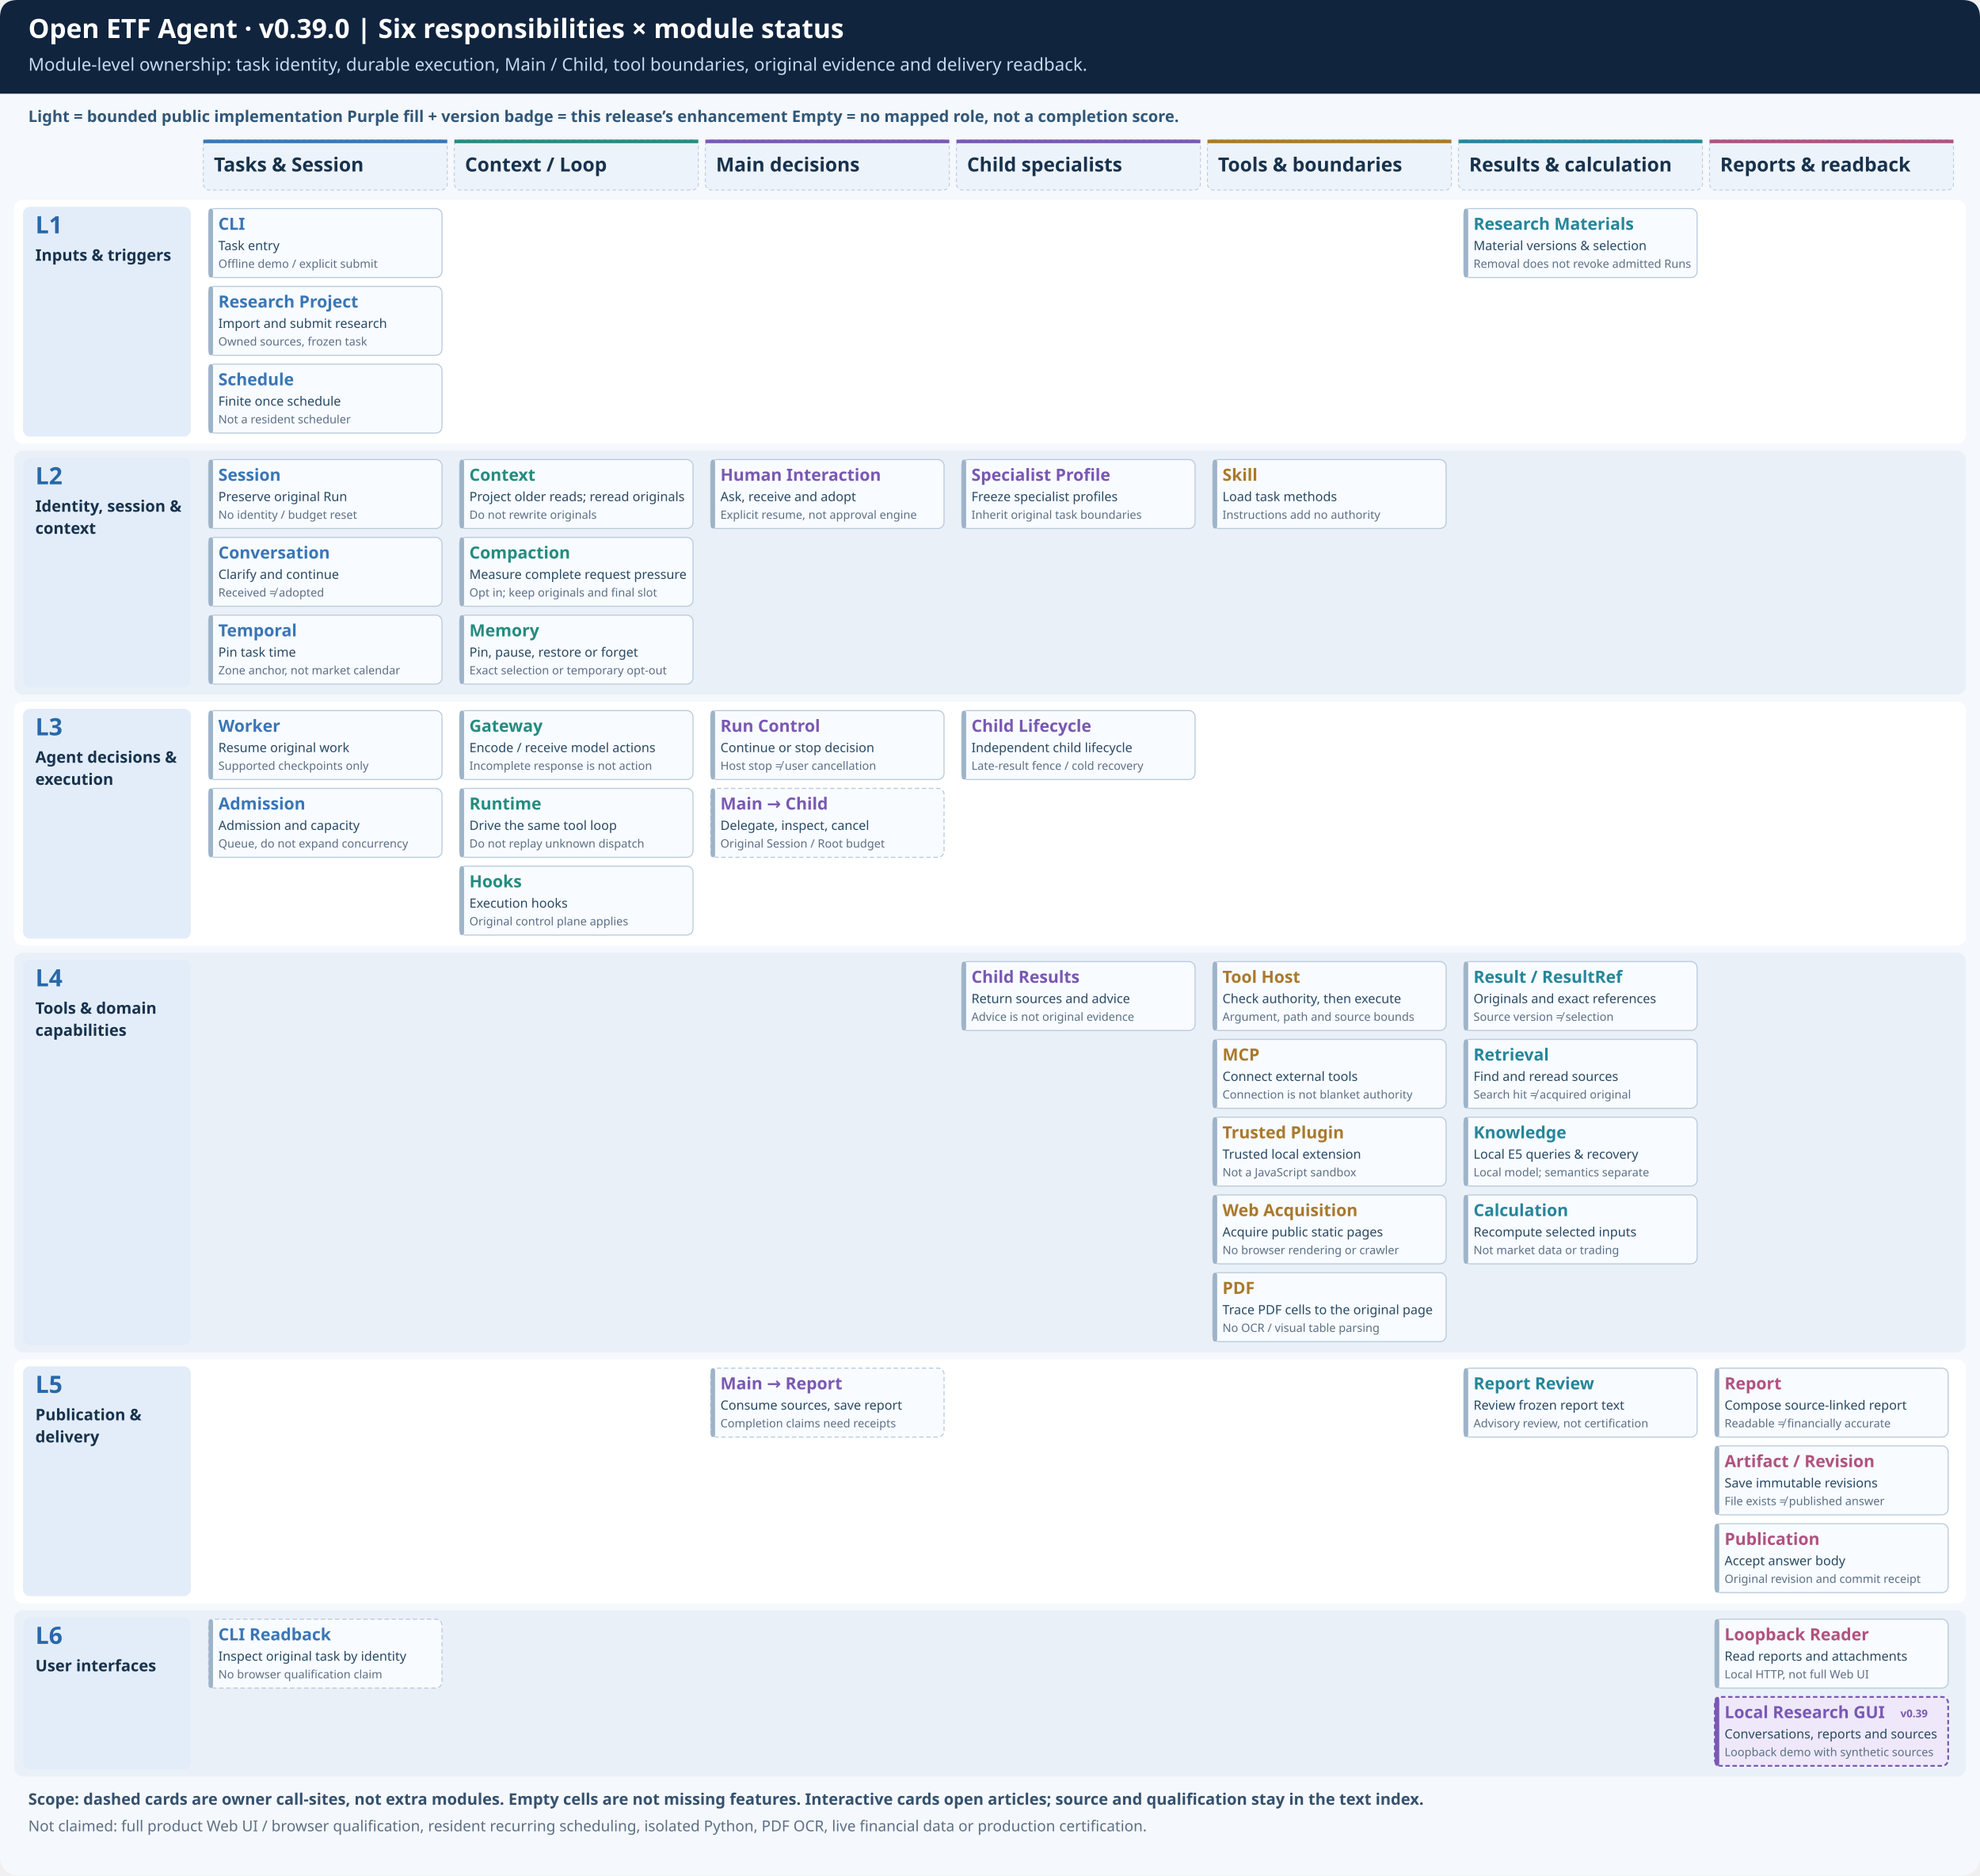
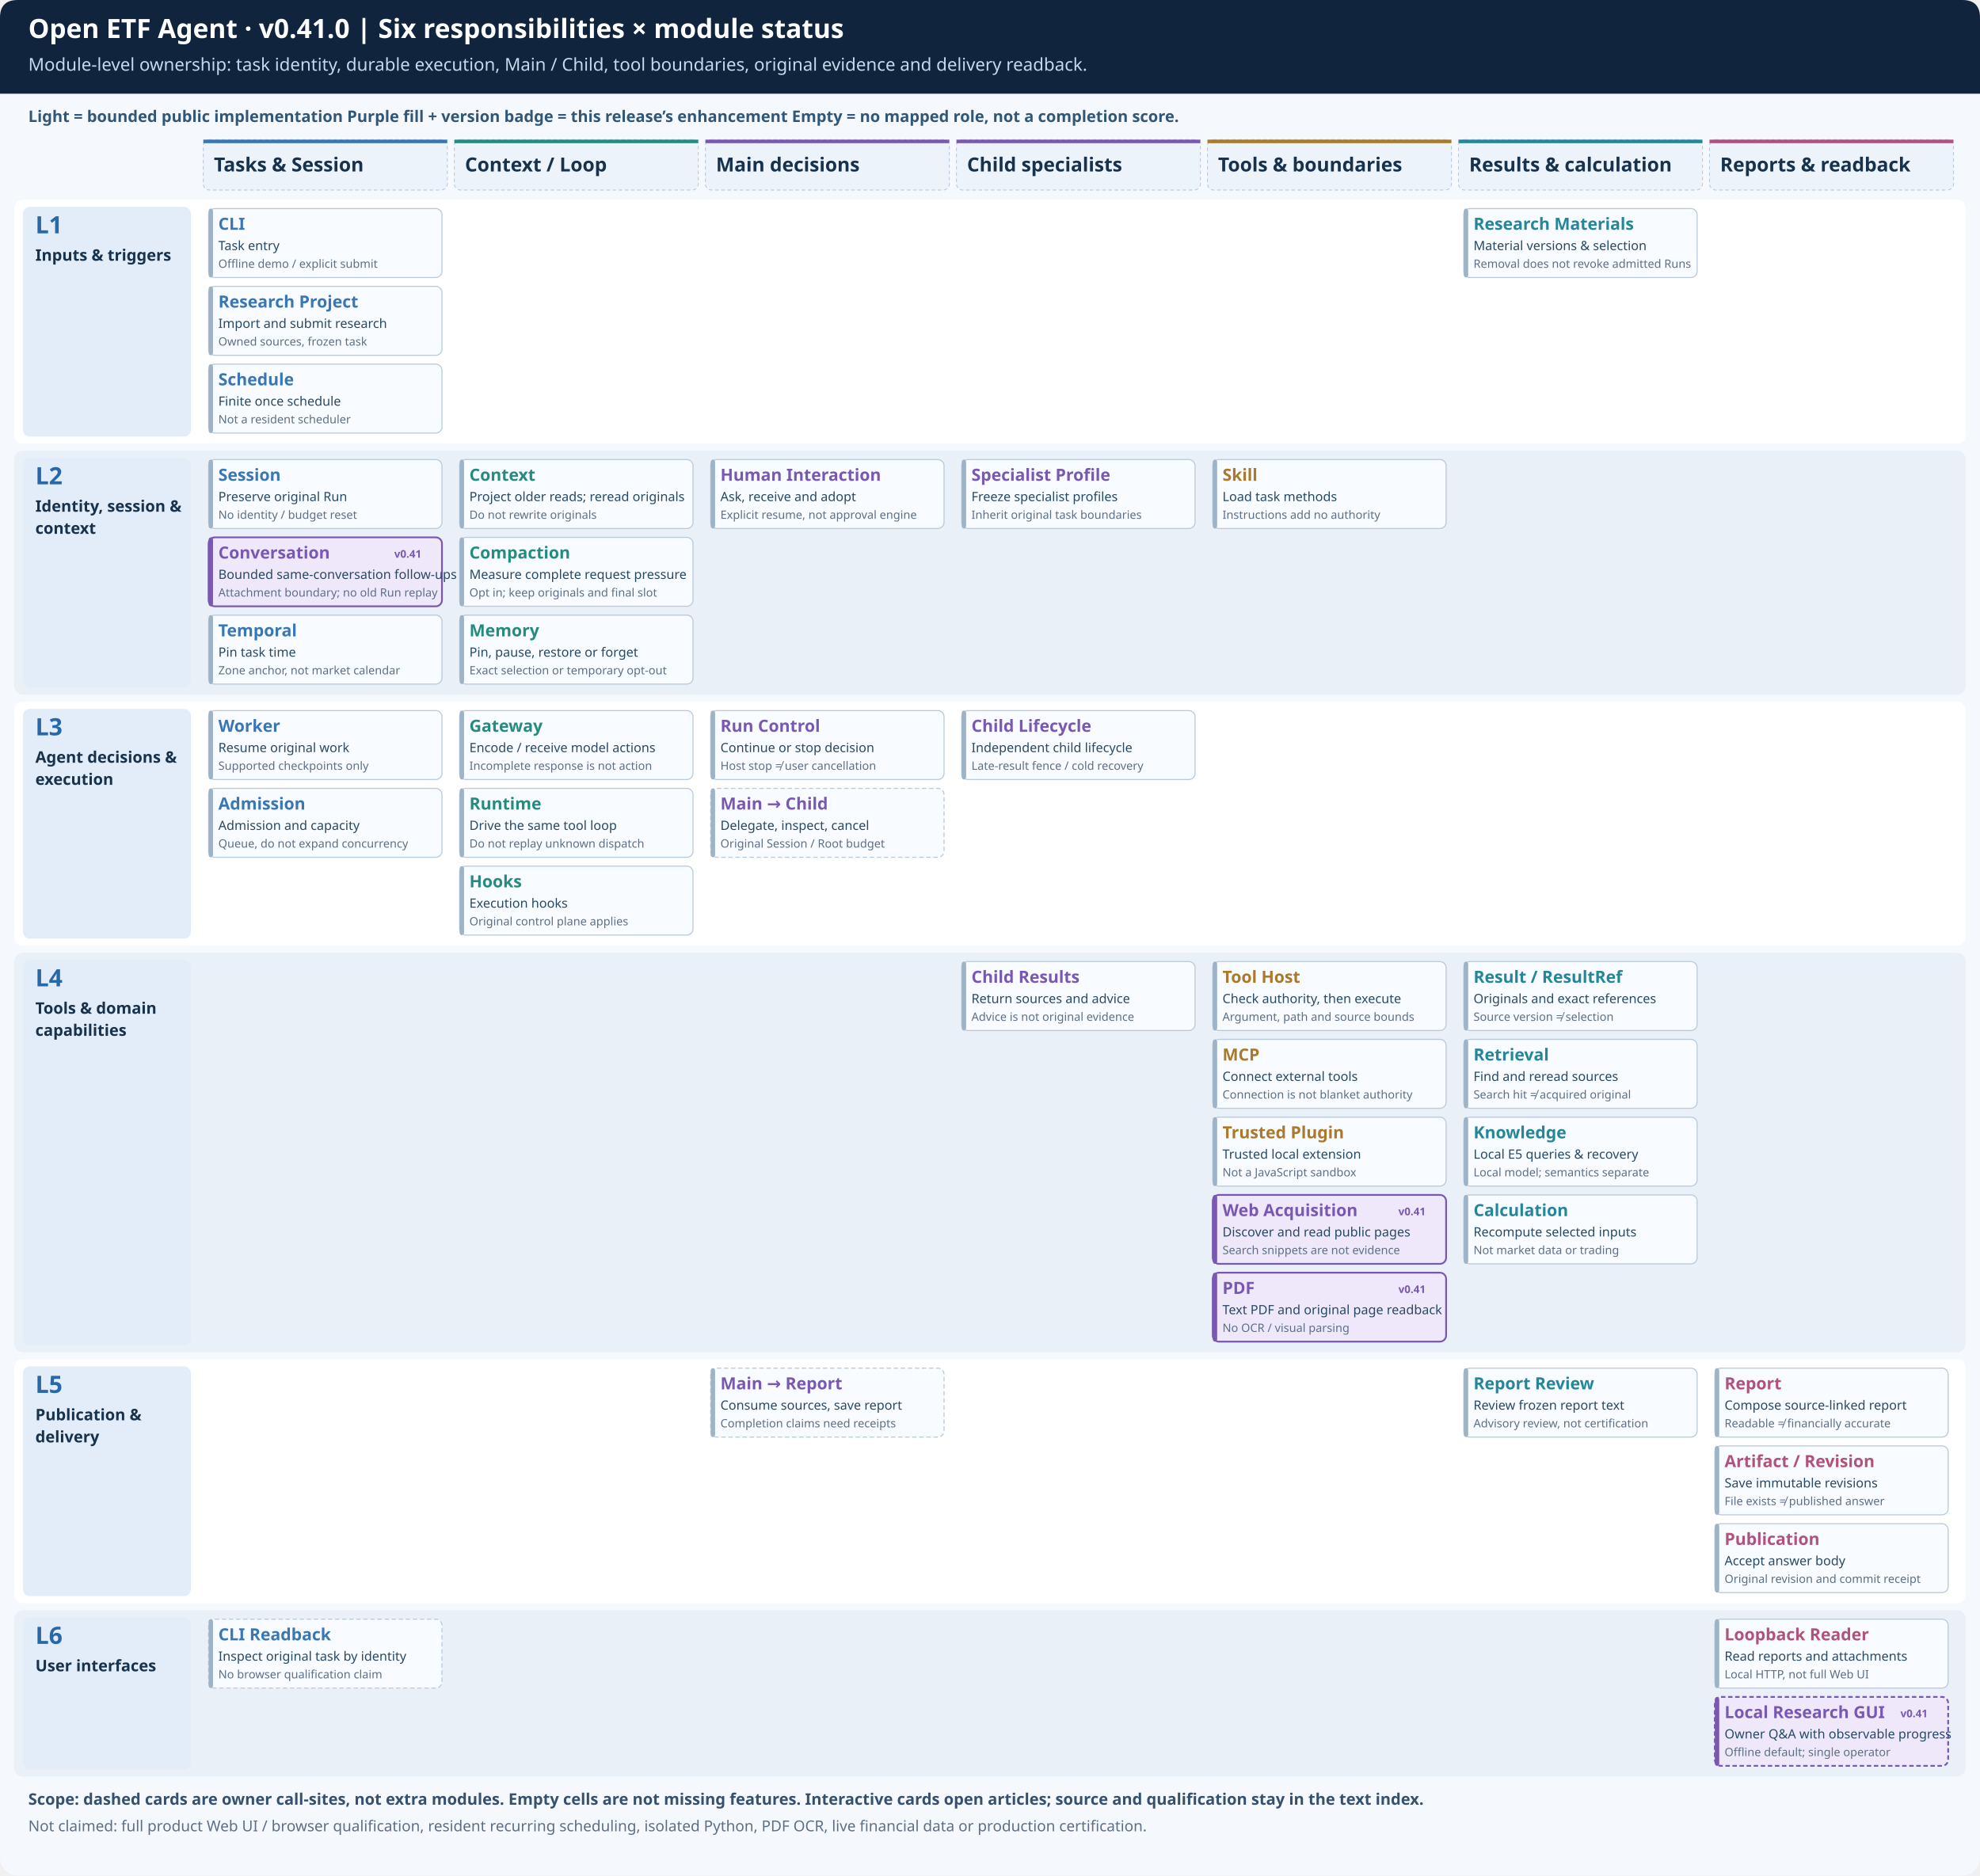
<svg xmlns="http://www.w3.org/2000/svg" width="2240" height="2122" viewBox="0 0 2240 2122" role="img" aria-labelledby="title desc">
  <rect width="2240" height="2122" rx="20" fill="#f5f8fc" />
  <path d="M20 0h2200q20 0 20 20v86H0V20Q0 0 20 0" fill="#10243e" />
  <g font-family="system-ui, sans-serif">
-     <text x="32" y="43" font-size="30" fill="#fff" font-weight="700">Open ETF Agent · v0.39.0 | Six responsibilities × module status</text>
+     <text x="32" y="43" font-size="30" fill="#fff" font-weight="700">Open ETF Agent · v0.41.0 | Six responsibilities × module status</text>
    <text x="32" y="80" font-size="20" fill="#c5d9ed" font-weight="400">Module-level ownership: task identity, durable execution, Main / Child, tool boundaries, original evidence and delivery readback.</text>
    <text x="32" y="138" font-size="18" fill="#315778" font-weight="600">Light = bounded public implementation   Purple fill + version badge = this release’s enhancement   Empty = no mapped role, not a completion score.</text>
    <rect x="230" y="158" width="276" height="57" rx="7" fill="#edf3fa" stroke="#b8cbe0" stroke-dasharray="4 3" />
    <rect x="230" y="158" width="276" height="4" fill="#3976b6" />
    <text x="242" y="194" font-size="22" fill="#17324d" font-weight="700">Tasks &amp; Session</text>
    <rect x="514" y="158" width="276" height="57" rx="7" fill="#edf3fa" stroke="#b8cbe0" stroke-dasharray="4 3" />
    <rect x="514" y="158" width="276" height="4" fill="#258b80" />
    <text x="526" y="194" font-size="22" fill="#17324d" font-weight="700">Context / Loop</text>
    <rect x="798" y="158" width="276" height="57" rx="7" fill="#edf3fa" stroke="#b8cbe0" stroke-dasharray="4 3" />
    <rect x="798" y="158" width="276" height="4" fill="#7958b3" />
    <text x="810" y="194" font-size="22" fill="#17324d" font-weight="700">Main decisions</text>
    <rect x="1082" y="158" width="276" height="57" rx="7" fill="#edf3fa" stroke="#b8cbe0" stroke-dasharray="4 3" />
    <rect x="1082" y="158" width="276" height="4" fill="#7958b3" />
    <text x="1094" y="194" font-size="22" fill="#17324d" font-weight="700">Child specialists</text>
    <rect x="1366" y="158" width="276" height="57" rx="7" fill="#edf3fa" stroke="#b8cbe0" stroke-dasharray="4 3" />
    <rect x="1366" y="158" width="276" height="4" fill="#a9792c" />
    <text x="1378" y="194" font-size="22" fill="#17324d" font-weight="700">Tools &amp; boundaries</text>
    <rect x="1650" y="158" width="276" height="57" rx="7" fill="#edf3fa" stroke="#b8cbe0" stroke-dasharray="4 3" />
    <rect x="1650" y="158" width="276" height="4" fill="#25869a" />
    <text x="1662" y="194" font-size="22" fill="#17324d" font-weight="700">Results &amp; calculation</text>
    <rect x="1934" y="158" width="276" height="57" rx="7" fill="#edf3fa" stroke="#b8cbe0" stroke-dasharray="4 3" />
    <rect x="1934" y="158" width="276" height="4" fill="#b05280" />
    <text x="1946" y="194" font-size="22" fill="#17324d" font-weight="700">Reports &amp; readback</text>
    <rect x="16" y="226" width="2208" height="276" rx="10" fill="#ffffff" />
    <rect x="26" y="234" width="190" height="260" rx="8" fill="#e3edf9" />
    <text x="40" y="264" font-size="27" fill="#2868a9" font-weight="700">L1</text>
    <text x="40" y="295" font-size="18" fill="#17324d" font-weight="700">Inputs &amp; triggers</text>
    <a href="https://hpoenixf.com/eff-agent-article/en/articles/agent-in-15-minutes" target="_blank" rel="noopener noreferrer">
      <rect x="236" y="236" width="264" height="78" rx="7" fill="#f8fbff" stroke="#b9cadb" stroke-width="1.2" />
      <rect x="236" y="236" width="5" height="78" rx="3" fill="#9db3c8" />
      <text x="247" y="260" font-size="19" fill="#3976b6" font-weight="700">CLI</text>
      <text x="247" y="283" font-size="14.5" fill="#284963" font-weight="500">Task entry</text>
      <text x="247" y="303" font-size="13" fill="#5c6f85" font-weight="400">Offline demo / explicit submit</text>
    </a>
    <a href="https://hpoenixf.com/eff-agent-article/en/articles/open-etf-agent-research-project-workshop" target="_blank" rel="noopener noreferrer">
      <rect x="236" y="324" width="264" height="78" rx="7" fill="#f8fbff" stroke="#b9cadb" stroke-width="1.2" />
      <rect x="236" y="324" width="5" height="78" rx="3" fill="#9db3c8" />
      <text x="247" y="348" font-size="19" fill="#3976b6" font-weight="700">Research Project</text>
      <text x="247" y="371" font-size="14.5" fill="#284963" font-weight="500">Import and submit research</text>
      <text x="247" y="391" font-size="13" fill="#5c6f85" font-weight="400">Owned sources, frozen task</text>
    </a>
    <a href="https://hpoenixf.com/eff-agent-article/en/articles/agent-autonomous-scheduled-research" target="_blank" rel="noopener noreferrer">
      <rect x="236" y="412" width="264" height="78" rx="7" fill="#f8fbff" stroke="#b9cadb" stroke-width="1.2" />
      <rect x="236" y="412" width="5" height="78" rx="3" fill="#9db3c8" />
      <text x="247" y="436" font-size="19" fill="#3976b6" font-weight="700">Schedule</text>
      <text x="247" y="459" font-size="14.5" fill="#284963" font-weight="500">Finite once schedule</text>
      <text x="247" y="479" font-size="13" fill="#5c6f85" font-weight="400">Not a resident scheduler</text>
    </a>
    <a href="https://hpoenixf.com/eff-agent-article/en/articles/agent-research-assets-identity-version-lifecycle" target="_blank" rel="noopener noreferrer">
      <rect x="1656" y="236" width="264" height="78" rx="7" fill="#f8fbff" stroke="#b9cadb" stroke-width="1.2" />
      <rect x="1656" y="236" width="5" height="78" rx="3" fill="#9db3c8" />
      <text x="1667" y="260" font-size="19" fill="#25869a" font-weight="700">Research Materials</text>
      <text x="1667" y="283" font-size="14.5" fill="#284963" font-weight="500">Material versions &amp; selection</text>
      <text x="1667" y="303" font-size="13" fill="#5c6f85" font-weight="400">Removal does not revoke admitted Runs</text>
    </a>
    <rect x="16" y="510" width="2208" height="276" rx="10" fill="#eaf0f8" />
    <rect x="26" y="518" width="190" height="260" rx="8" fill="#e3edf9" />
    <text x="40" y="548" font-size="27" fill="#2868a9" font-weight="700">L2</text>
    <text x="40" y="579" font-size="18" fill="#17324d" font-weight="700">Identity, session &amp;</text>
    <text x="40" y="604" font-size="18" fill="#17324d" font-weight="700">context</text>
    <a href="https://hpoenixf.com/eff-agent-article/en/articles/agent-task-session-run-worker-schedule" target="_blank" rel="noopener noreferrer">
      <rect x="236" y="520" width="264" height="78" rx="7" fill="#f8fbff" stroke="#b9cadb" stroke-width="1.2" />
      <rect x="236" y="520" width="5" height="78" rx="3" fill="#9db3c8" />
      <text x="247" y="544" font-size="19" fill="#3976b6" font-weight="700">Session</text>
      <text x="247" y="567" font-size="14.5" fill="#284963" font-weight="500">Preserve original Run</text>
      <text x="247" y="587" font-size="13" fill="#5c6f85" font-weight="400">No identity / budget reset</text>
    </a>
    <a href="https://hpoenixf.com/eff-agent-article/en/articles/agent-conversation-admission-task-continuation" target="_blank" rel="noopener noreferrer">
-       <rect x="236" y="608" width="264" height="78" rx="7" fill="#f8fbff" stroke="#b9cadb" stroke-width="1.2" />
-       <rect x="236" y="608" width="5" height="78" rx="3" fill="#9db3c8" />
-       <text x="247" y="632" font-size="19" fill="#3976b6" font-weight="700">Conversation</text>
-       <text x="247" y="655" font-size="14.5" fill="#284963" font-weight="500">Clarify and continue</text>
-       <text x="247" y="675" font-size="13" fill="#5c6f85" font-weight="400">Received ≠ adopted</text>
+       <rect x="236" y="608" width="264" height="78" rx="7" fill="#eee8fa" stroke="#7958b3" stroke-width="2" />
+       <rect x="236" y="608" width="5" height="78" rx="3" fill="#7958b3" />
+       <text x="247" y="632" font-size="19" fill="#7958b3" font-weight="700">Conversation</text>
+       <text x="247" y="655" font-size="14.5" fill="#284963" font-weight="500">Bounded same-conversation follow-ups</text>
+       <text x="247" y="675" font-size="13" fill="#5c6f85" font-weight="400">Attachment boundary; no old Run replay</text>
+       <text x="446" y="631" font-size="12" fill="#7958b3" font-weight="700">v0.41</text>
    </a>
    <a href="https://hpoenixf.com/eff-agent-article/en/articles/agent-temporal-semantics-market-calendar" target="_blank" rel="noopener noreferrer">
      <rect x="236" y="696" width="264" height="78" rx="7" fill="#f8fbff" stroke="#b9cadb" stroke-width="1.2" />
      <rect x="236" y="696" width="5" height="78" rx="3" fill="#9db3c8" />
      <text x="247" y="720" font-size="19" fill="#3976b6" font-weight="700">Temporal</text>
      <text x="247" y="743" font-size="14.5" fill="#284963" font-weight="500">Pin task time</text>
      <text x="247" y="763" font-size="13" fill="#5c6f85" font-weight="400">Zone anchor, not market calendar</text>
    </a>
    <a href="https://hpoenixf.com/eff-agent-article/en/articles/agent-context-governance-actions" target="_blank" rel="noopener noreferrer">
      <rect x="520" y="520" width="264" height="78" rx="7" fill="#f8fbff" stroke="#b9cadb" stroke-width="1.2" />
      <rect x="520" y="520" width="5" height="78" rx="3" fill="#9db3c8" />
      <text x="531" y="544" font-size="19" fill="#258b80" font-weight="700">Context</text>
      <text x="531" y="567" font-size="14.5" fill="#284963" font-weight="500">Project older reads; reread originals</text>
      <text x="531" y="587" font-size="13" fill="#5c6f85" font-weight="400">Do not rewrite originals</text>
    </a>
    <a href="https://hpoenixf.com/eff-agent-article/en/articles/agent-main-run-context-compaction" target="_blank" rel="noopener noreferrer">
      <rect x="520" y="608" width="264" height="78" rx="7" fill="#f8fbff" stroke="#b9cadb" stroke-width="1.2" />
      <rect x="520" y="608" width="5" height="78" rx="3" fill="#9db3c8" />
      <text x="531" y="632" font-size="19" fill="#258b80" font-weight="700">Compaction</text>
      <text x="531" y="655" font-size="14.5" fill="#284963" font-weight="500">Measure complete request pressure</text>
      <text x="531" y="675" font-size="13" fill="#5c6f85" font-weight="400">Opt in; keep originals and final slot</text>
    </a>
    <a href="https://hpoenixf.com/eff-agent-article/en/articles/026-agent-memory-forget-durable-effects" target="_blank" rel="noopener noreferrer">
      <rect x="520" y="696" width="264" height="78" rx="7" fill="#f8fbff" stroke="#b9cadb" stroke-width="1.2" />
      <rect x="520" y="696" width="5" height="78" rx="3" fill="#9db3c8" />
      <text x="531" y="720" font-size="19" fill="#258b80" font-weight="700">Memory</text>
      <text x="531" y="743" font-size="14.5" fill="#284963" font-weight="500">Pin, pause, restore or forget</text>
      <text x="531" y="763" font-size="13" fill="#5c6f85" font-weight="400">Exact selection or temporary opt-out</text>
    </a>
    <a href="https://hpoenixf.com/eff-agent-article/en/articles/agent-durable-human-interaction-response-adoption" target="_blank" rel="noopener noreferrer">
      <rect x="804" y="520" width="264" height="78" rx="7" fill="#f8fbff" stroke="#b9cadb" stroke-width="1.2" />
      <rect x="804" y="520" width="5" height="78" rx="3" fill="#9db3c8" />
      <text x="815" y="544" font-size="19" fill="#7958b3" font-weight="700">Human Interaction</text>
      <text x="815" y="567" font-size="14.5" fill="#284963" font-weight="500">Ask, receive and adopt</text>
      <text x="815" y="587" font-size="13" fill="#5c6f85" font-weight="400">Explicit resume, not approval engine</text>
    </a>
    <a href="https://hpoenixf.com/eff-agent-article/en/articles/agent-custom-expert-from-prompt-to-recovery" target="_blank" rel="noopener noreferrer">
      <rect x="1088" y="520" width="264" height="78" rx="7" fill="#f8fbff" stroke="#b9cadb" stroke-width="1.2" />
      <rect x="1088" y="520" width="5" height="78" rx="3" fill="#9db3c8" />
      <text x="1099" y="544" font-size="19" fill="#7958b3" font-weight="700">Specialist Profile</text>
      <text x="1099" y="567" font-size="14.5" fill="#284963" font-weight="500">Freeze specialist profiles</text>
      <text x="1099" y="587" font-size="13" fill="#5c6f85" font-weight="400">Inherit original task boundaries</text>
    </a>
    <a href="https://hpoenixf.com/eff-agent-article/en/articles/agent-skill-from-markdown-to-callable-research" target="_blank" rel="noopener noreferrer">
      <rect x="1372" y="520" width="264" height="78" rx="7" fill="#f8fbff" stroke="#b9cadb" stroke-width="1.2" />
      <rect x="1372" y="520" width="5" height="78" rx="3" fill="#9db3c8" />
      <text x="1383" y="544" font-size="19" fill="#a9792c" font-weight="700">Skill</text>
      <text x="1383" y="567" font-size="14.5" fill="#284963" font-weight="500">Load task methods</text>
      <text x="1383" y="587" font-size="13" fill="#5c6f85" font-weight="400">Instructions add no authority</text>
    </a>
    <rect x="16" y="794" width="2208" height="276" rx="10" fill="#ffffff" />
    <rect x="26" y="802" width="190" height="260" rx="8" fill="#e3edf9" />
    <text x="40" y="832" font-size="27" fill="#2868a9" font-weight="700">L3</text>
    <text x="40" y="863" font-size="18" fill="#17324d" font-weight="700">Agent decisions &amp;</text>
    <text x="40" y="888" font-size="18" fill="#17324d" font-weight="700">execution</text>
    <a href="https://hpoenixf.com/eff-agent-article/en/articles/open-etf-agent-v010-system-design" target="_blank" rel="noopener noreferrer">
      <rect x="236" y="804" width="264" height="78" rx="7" fill="#f8fbff" stroke="#b9cadb" stroke-width="1.2" />
      <rect x="236" y="804" width="5" height="78" rx="3" fill="#9db3c8" />
      <text x="247" y="828" font-size="19" fill="#3976b6" font-weight="700">Worker</text>
      <text x="247" y="851" font-size="14.5" fill="#284963" font-weight="500">Resume original work</text>
      <text x="247" y="871" font-size="13" fill="#5c6f85" font-weight="400">Supported checkpoints only</text>
    </a>
    <a href="https://hpoenixf.com/eff-agent-article/en/articles/agent-provider-admission-capacity-lease" target="_blank" rel="noopener noreferrer">
      <rect x="236" y="892" width="264" height="78" rx="7" fill="#f8fbff" stroke="#b9cadb" stroke-width="1.2" />
      <rect x="236" y="892" width="5" height="78" rx="3" fill="#9db3c8" />
      <text x="247" y="916" font-size="19" fill="#3976b6" font-weight="700">Admission</text>
      <text x="247" y="939" font-size="14.5" fill="#284963" font-weight="500">Admission and capacity</text>
      <text x="247" y="959" font-size="13" fill="#5c6f85" font-weight="400">Queue, do not expand concurrency</text>
    </a>
    <a href="https://hpoenixf.com/eff-agent-article/en/articles/agent-provider-architecture-and-admission" target="_blank" rel="noopener noreferrer">
      <rect x="520" y="804" width="264" height="78" rx="7" fill="#f8fbff" stroke="#b9cadb" stroke-width="1.2" />
      <rect x="520" y="804" width="5" height="78" rx="3" fill="#9db3c8" />
      <text x="531" y="828" font-size="19" fill="#258b80" font-weight="700">Gateway</text>
      <text x="531" y="851" font-size="14.5" fill="#284963" font-weight="500">Encode / receive model actions</text>
      <text x="531" y="871" font-size="13" fill="#5c6f85" font-weight="400">Incomplete response is not action</text>
    </a>
    <a href="https://hpoenixf.com/eff-agent-article/en/articles/etf-agent-model-harness-research-loop" target="_blank" rel="noopener noreferrer">
      <rect x="520" y="892" width="264" height="78" rx="7" fill="#f8fbff" stroke="#b9cadb" stroke-width="1.2" />
      <rect x="520" y="892" width="5" height="78" rx="3" fill="#9db3c8" />
      <text x="531" y="916" font-size="19" fill="#258b80" font-weight="700">Runtime</text>
      <text x="531" y="939" font-size="14.5" fill="#284963" font-weight="500">Drive the same tool loop</text>
      <text x="531" y="959" font-size="13" fill="#5c6f85" font-weight="400">Do not replay unknown dispatch</text>
    </a>
    <a href="https://hpoenixf.com/eff-agent-article/en/articles/agent-multi-ecosystem-hook-execution" target="_blank" rel="noopener noreferrer">
      <rect x="520" y="980" width="264" height="78" rx="7" fill="#f8fbff" stroke="#b9cadb" stroke-width="1.2" />
      <rect x="520" y="980" width="5" height="78" rx="3" fill="#9db3c8" />
      <text x="531" y="1004" font-size="19" fill="#258b80" font-weight="700">Hooks</text>
      <text x="531" y="1027" font-size="14.5" fill="#284963" font-weight="500">Execution hooks</text>
      <text x="531" y="1047" font-size="13" fill="#5c6f85" font-weight="400">Original control plane applies</text>
    </a>
    <a href="https://hpoenixf.com/eff-agent-article/en/articles/agent-veto-authority-and-run-termination" target="_blank" rel="noopener noreferrer">
      <rect x="804" y="804" width="264" height="78" rx="7" fill="#f8fbff" stroke="#b9cadb" stroke-width="1.2" />
      <rect x="804" y="804" width="5" height="78" rx="3" fill="#9db3c8" />
      <text x="815" y="828" font-size="19" fill="#7958b3" font-weight="700">Run Control</text>
      <text x="815" y="851" font-size="14.5" fill="#284963" font-weight="500">Continue or stop decision</text>
      <text x="815" y="871" font-size="13" fill="#5c6f85" font-weight="400">Host stop ≠ user cancellation</text>
    </a>
    <a href="https://hpoenixf.com/eff-agent-article/en/articles/agent-subagent-context-specialization" target="_blank" rel="noopener noreferrer">
      <rect x="804" y="892" width="264" height="78" rx="7" fill="#f8fbff" stroke="#b9cadb" stroke-width="1.2" stroke-dasharray="5 3" />
      <rect x="804" y="892" width="5" height="78" rx="3" fill="#9db3c8" />
      <text x="815" y="916" font-size="19" fill="#7958b3" font-weight="700">Main → Child</text>
      <text x="815" y="939" font-size="14.5" fill="#284963" font-weight="500">Delegate, inspect, cancel</text>
      <text x="815" y="959" font-size="13" fill="#5c6f85" font-weight="400">Original Session / Root budget</text>
    </a>
    <a href="https://hpoenixf.com/eff-agent-article/en/articles/agent-subagent-context-specialization" target="_blank" rel="noopener noreferrer">
      <rect x="1088" y="804" width="264" height="78" rx="7" fill="#f8fbff" stroke="#b9cadb" stroke-width="1.2" />
      <rect x="1088" y="804" width="5" height="78" rx="3" fill="#9db3c8" />
      <text x="1099" y="828" font-size="19" fill="#7958b3" font-weight="700">Child Lifecycle</text>
      <text x="1099" y="851" font-size="14.5" fill="#284963" font-weight="500">Independent child lifecycle</text>
      <text x="1099" y="871" font-size="13" fill="#5c6f85" font-weight="400">Late-result fence / cold recovery</text>
    </a>
    <rect x="16" y="1078" width="2208" height="452" rx="10" fill="#eaf0f8" />
    <rect x="26" y="1086" width="190" height="436" rx="8" fill="#e3edf9" />
    <text x="40" y="1116" font-size="27" fill="#2868a9" font-weight="700">L4</text>
    <text x="40" y="1147" font-size="18" fill="#17324d" font-weight="700">Tools &amp; domain</text>
    <text x="40" y="1172" font-size="18" fill="#17324d" font-weight="700">capabilities</text>
    <a href="https://hpoenixf.com/eff-agent-article/en/articles/agent-subagent-contribution-evidence" target="_blank" rel="noopener noreferrer">
      <rect x="1088" y="1088" width="264" height="78" rx="7" fill="#f8fbff" stroke="#b9cadb" stroke-width="1.2" />
      <rect x="1088" y="1088" width="5" height="78" rx="3" fill="#9db3c8" />
      <text x="1099" y="1112" font-size="19" fill="#7958b3" font-weight="700">Child Results</text>
      <text x="1099" y="1135" font-size="14.5" fill="#284963" font-weight="500">Return sources and advice</text>
      <text x="1099" y="1155" font-size="13" fill="#5c6f85" font-weight="400">Advice is not original evidence</text>
    </a>
    <a href="https://hpoenixf.com/eff-agent-article/en/articles/agent-tool-lifecycle-and-model-input" target="_blank" rel="noopener noreferrer">
      <rect x="1372" y="1088" width="264" height="78" rx="7" fill="#f8fbff" stroke="#b9cadb" stroke-width="1.2" />
      <rect x="1372" y="1088" width="5" height="78" rx="3" fill="#9db3c8" />
      <text x="1383" y="1112" font-size="19" fill="#a9792c" font-weight="700">Tool Host</text>
      <text x="1383" y="1135" font-size="14.5" fill="#284963" font-weight="500">Check authority, then execute</text>
      <text x="1383" y="1155" font-size="13" fill="#5c6f85" font-weight="400">Argument, path and source bounds</text>
    </a>
    <a href="https://hpoenixf.com/eff-agent-article/en/articles/mcp-host-from-discovery-to-consumption" target="_blank" rel="noopener noreferrer">
      <rect x="1372" y="1176" width="264" height="78" rx="7" fill="#f8fbff" stroke="#b9cadb" stroke-width="1.2" />
      <rect x="1372" y="1176" width="5" height="78" rx="3" fill="#9db3c8" />
      <text x="1383" y="1200" font-size="19" fill="#a9792c" font-weight="700">MCP</text>
      <text x="1383" y="1223" font-size="14.5" fill="#284963" font-weight="500">Connect external tools</text>
      <text x="1383" y="1243" font-size="13" fill="#5c6f85" font-weight="400">Connection is not blanket authority</text>
    </a>
    <a href="https://hpoenixf.com/eff-agent-article/en/articles/020-agent-extension-host-smartphone" target="_blank" rel="noopener noreferrer">
      <rect x="1372" y="1264" width="264" height="78" rx="7" fill="#f8fbff" stroke="#b9cadb" stroke-width="1.2" />
      <rect x="1372" y="1264" width="5" height="78" rx="3" fill="#9db3c8" />
      <text x="1383" y="1288" font-size="19" fill="#a9792c" font-weight="700">Trusted Plugin</text>
      <text x="1383" y="1311" font-size="14.5" fill="#284963" font-weight="500">Trusted local extension</text>
      <text x="1383" y="1331" font-size="13" fill="#5c6f85" font-weight="400">Not a JavaScript sandbox</text>
    </a>
    <a href="https://hpoenixf.com/eff-agent-article/en/articles/021-agent-web-research-from-search-to-deep-reading" target="_blank" rel="noopener noreferrer">
-       <rect x="1372" y="1352" width="264" height="78" rx="7" fill="#f8fbff" stroke="#b9cadb" stroke-width="1.2" />
-       <rect x="1372" y="1352" width="5" height="78" rx="3" fill="#9db3c8" />
-       <text x="1383" y="1376" font-size="19" fill="#a9792c" font-weight="700">Web Acquisition</text>
-       <text x="1383" y="1399" font-size="14.5" fill="#284963" font-weight="500">Acquire public static pages</text>
-       <text x="1383" y="1419" font-size="13" fill="#5c6f85" font-weight="400">No browser rendering or crawler</text>
+       <rect x="1372" y="1352" width="264" height="78" rx="7" fill="#eee8fa" stroke="#7958b3" stroke-width="2" />
+       <rect x="1372" y="1352" width="5" height="78" rx="3" fill="#7958b3" />
+       <text x="1383" y="1376" font-size="19" fill="#7958b3" font-weight="700">Web Acquisition</text>
+       <text x="1383" y="1399" font-size="14.5" fill="#284963" font-weight="500">Discover and read public pages</text>
+       <text x="1383" y="1419" font-size="13" fill="#5c6f85" font-weight="400">Search snippets are not evidence</text>
+       <text x="1582" y="1375" font-size="12" fill="#7958b3" font-weight="700">v0.41</text>
    </a>
    <a href="https://hpoenixf.com/eff-agent-article/en/articles/024-agent-pdf-from-text-to-evidence" target="_blank" rel="noopener noreferrer">
-       <rect x="1372" y="1440" width="264" height="78" rx="7" fill="#f8fbff" stroke="#b9cadb" stroke-width="1.2" />
-       <rect x="1372" y="1440" width="5" height="78" rx="3" fill="#9db3c8" />
-       <text x="1383" y="1464" font-size="19" fill="#a9792c" font-weight="700">PDF</text>
-       <text x="1383" y="1487" font-size="14.5" fill="#284963" font-weight="500">Trace PDF cells to the original page</text>
-       <text x="1383" y="1507" font-size="13" fill="#5c6f85" font-weight="400">No OCR / visual table parsing</text>
+       <rect x="1372" y="1440" width="264" height="78" rx="7" fill="#eee8fa" stroke="#7958b3" stroke-width="2" />
+       <rect x="1372" y="1440" width="5" height="78" rx="3" fill="#7958b3" />
+       <text x="1383" y="1464" font-size="19" fill="#7958b3" font-weight="700">PDF</text>
+       <text x="1383" y="1487" font-size="14.5" fill="#284963" font-weight="500">Text PDF and original page readback</text>
+       <text x="1383" y="1507" font-size="13" fill="#5c6f85" font-weight="400">No OCR / visual parsing</text>
+       <text x="1582" y="1463" font-size="12" fill="#7958b3" font-weight="700">v0.41</text>
    </a>
    <a href="https://hpoenixf.com/eff-agent-article/en/articles/tool-results-outside-model-context" target="_blank" rel="noopener noreferrer">
      <rect x="1656" y="1088" width="264" height="78" rx="7" fill="#f8fbff" stroke="#b9cadb" stroke-width="1.2" />
      <rect x="1656" y="1088" width="5" height="78" rx="3" fill="#9db3c8" />
      <text x="1667" y="1112" font-size="19" fill="#25869a" font-weight="700">Result / ResultRef</text>
      <text x="1667" y="1135" font-size="14.5" fill="#284963" font-weight="500">Originals and exact references</text>
      <text x="1667" y="1155" font-size="13" fill="#5c6f85" font-weight="400">Source version ≠ selection</text>
    </a>
    <a href="https://hpoenixf.com/eff-agent-article/en/articles/agent-knowledge-retrieval-end-to-end" target="_blank" rel="noopener noreferrer">
      <rect x="1656" y="1176" width="264" height="78" rx="7" fill="#f8fbff" stroke="#b9cadb" stroke-width="1.2" />
      <rect x="1656" y="1176" width="5" height="78" rx="3" fill="#9db3c8" />
      <text x="1667" y="1200" font-size="19" fill="#25869a" font-weight="700">Retrieval</text>
      <text x="1667" y="1223" font-size="14.5" fill="#284963" font-weight="500">Find and reread sources</text>
      <text x="1667" y="1243" font-size="13" fill="#5c6f85" font-weight="400">Search hit ≠ acquired original</text>
    </a>
    <a href="https://hpoenixf.com/eff-agent-article/en/articles/agent-knowledge-retrieval-end-to-end" target="_blank" rel="noopener noreferrer">
      <rect x="1656" y="1264" width="264" height="78" rx="7" fill="#f8fbff" stroke="#b9cadb" stroke-width="1.2" />
      <rect x="1656" y="1264" width="5" height="78" rx="3" fill="#9db3c8" />
      <text x="1667" y="1288" font-size="19" fill="#25869a" font-weight="700">Knowledge</text>
      <text x="1667" y="1311" font-size="14.5" fill="#284963" font-weight="500">Local E5 queries &amp; recovery</text>
      <text x="1667" y="1331" font-size="13" fill="#5c6f85" font-weight="400">Local model; semantics separate</text>
    </a>
    <a href="https://hpoenixf.com/eff-agent-article/en/articles/open-etf-agent-v010-system-design" target="_blank" rel="noopener noreferrer">
      <rect x="1656" y="1352" width="264" height="78" rx="7" fill="#f8fbff" stroke="#b9cadb" stroke-width="1.2" />
      <rect x="1656" y="1352" width="5" height="78" rx="3" fill="#9db3c8" />
      <text x="1667" y="1376" font-size="19" fill="#25869a" font-weight="700">Calculation</text>
      <text x="1667" y="1399" font-size="14.5" fill="#284963" font-weight="500">Recompute selected inputs</text>
      <text x="1667" y="1419" font-size="13" fill="#5c6f85" font-weight="400">Not market data or trading</text>
    </a>
    <rect x="16" y="1538" width="2208" height="276" rx="10" fill="#ffffff" />
    <rect x="26" y="1546" width="190" height="260" rx="8" fill="#e3edf9" />
    <text x="40" y="1576" font-size="27" fill="#2868a9" font-weight="700">L5</text>
    <text x="40" y="1607" font-size="18" fill="#17324d" font-weight="700">Publication &amp;</text>
    <text x="40" y="1632" font-size="18" fill="#17324d" font-weight="700">delivery</text>
    <a href="https://hpoenixf.com/eff-agent-article/en/articles/open-etf-agent-v01-first-readable-report" target="_blank" rel="noopener noreferrer">
      <rect x="804" y="1548" width="264" height="78" rx="7" fill="#f8fbff" stroke="#b9cadb" stroke-width="1.2" stroke-dasharray="5 3" />
      <rect x="804" y="1548" width="5" height="78" rx="3" fill="#9db3c8" />
      <text x="815" y="1572" font-size="19" fill="#7958b3" font-weight="700">Main → Report</text>
      <text x="815" y="1595" font-size="14.5" fill="#284963" font-weight="500">Consume sources, save report</text>
      <text x="815" y="1615" font-size="13" fill="#5c6f85" font-weight="400">Completion claims need receipts</text>
    </a>
    <a href="https://hpoenixf.com/eff-agent-article/en/articles/open-etf-agent-report-review-workshop" target="_blank" rel="noopener noreferrer">
      <rect x="1656" y="1548" width="264" height="78" rx="7" fill="#f8fbff" stroke="#b9cadb" stroke-width="1.2" />
      <rect x="1656" y="1548" width="5" height="78" rx="3" fill="#9db3c8" />
      <text x="1667" y="1572" font-size="19" fill="#25869a" font-weight="700">Report Review</text>
      <text x="1667" y="1595" font-size="14.5" fill="#284963" font-weight="500">Review frozen report text</text>
      <text x="1667" y="1615" font-size="13" fill="#5c6f85" font-weight="400">Advisory review, not certification</text>
    </a>
    <a href="https://hpoenixf.com/eff-agent-article/en/articles/open-etf-agent-v01-first-readable-report" target="_blank" rel="noopener noreferrer">
      <rect x="1940" y="1548" width="264" height="78" rx="7" fill="#f8fbff" stroke="#b9cadb" stroke-width="1.2" />
      <rect x="1940" y="1548" width="5" height="78" rx="3" fill="#9db3c8" />
      <text x="1951" y="1572" font-size="19" fill="#b05280" font-weight="700">Report</text>
      <text x="1951" y="1595" font-size="14.5" fill="#284963" font-weight="500">Compose source-linked report</text>
      <text x="1951" y="1615" font-size="13" fill="#5c6f85" font-weight="400">Readable ≠ financially accurate</text>
    </a>
    <a href="https://hpoenixf.com/eff-agent-article/en/articles/agent-artifact-version-access-sharing" target="_blank" rel="noopener noreferrer">
      <rect x="1940" y="1636" width="264" height="78" rx="7" fill="#f8fbff" stroke="#b9cadb" stroke-width="1.2" />
      <rect x="1940" y="1636" width="5" height="78" rx="3" fill="#9db3c8" />
      <text x="1951" y="1660" font-size="19" fill="#b05280" font-weight="700">Artifact / Revision</text>
      <text x="1951" y="1683" font-size="14.5" fill="#284963" font-weight="500">Save immutable revisions</text>
      <text x="1951" y="1703" font-size="13" fill="#5c6f85" font-weight="400">File exists ≠ published answer</text>
    </a>
    <a href="https://hpoenixf.com/eff-agent-article/en/articles/019-agent-answer-publication" target="_blank" rel="noopener noreferrer">
      <rect x="1940" y="1724" width="264" height="78" rx="7" fill="#f8fbff" stroke="#b9cadb" stroke-width="1.2" />
      <rect x="1940" y="1724" width="5" height="78" rx="3" fill="#9db3c8" />
      <text x="1951" y="1748" font-size="19" fill="#b05280" font-weight="700">Publication</text>
      <text x="1951" y="1771" font-size="14.5" fill="#284963" font-weight="500">Accept answer body</text>
      <text x="1951" y="1791" font-size="13" fill="#5c6f85" font-weight="400">Original revision and commit receipt</text>
    </a>
    <rect x="16" y="1822" width="2208" height="188" rx="10" fill="#eaf0f8" />
    <rect x="26" y="1830" width="190" height="172" rx="8" fill="#e3edf9" />
    <text x="40" y="1860" font-size="27" fill="#2868a9" font-weight="700">L6</text>
    <text x="40" y="1891" font-size="18" fill="#17324d" font-weight="700">User interfaces</text>
    <a href="https://hpoenixf.com/eff-agent-article/en/articles/open-etf-agent-v01-first-readable-report" target="_blank" rel="noopener noreferrer">
      <rect x="236" y="1832" width="264" height="78" rx="7" fill="#f8fbff" stroke="#b9cadb" stroke-width="1.2" stroke-dasharray="5 3" />
      <rect x="236" y="1832" width="5" height="78" rx="3" fill="#9db3c8" />
      <text x="247" y="1856" font-size="19" fill="#3976b6" font-weight="700">CLI Readback</text>
      <text x="247" y="1879" font-size="14.5" fill="#284963" font-weight="500">Inspect original task by identity</text>
      <text x="247" y="1899" font-size="13" fill="#5c6f85" font-weight="400">No browser qualification claim</text>
    </a>
    <a href="https://hpoenixf.com/eff-agent-article/en/articles/open-etf-agent-v010-system-design" target="_blank" rel="noopener noreferrer">
      <rect x="1940" y="1832" width="264" height="78" rx="7" fill="#f8fbff" stroke="#b9cadb" stroke-width="1.2" />
      <rect x="1940" y="1832" width="5" height="78" rx="3" fill="#9db3c8" />
      <text x="1951" y="1856" font-size="19" fill="#b05280" font-weight="700">Loopback Reader</text>
      <text x="1951" y="1879" font-size="14.5" fill="#284963" font-weight="500">Read reports and attachments</text>
      <text x="1951" y="1899" font-size="13" fill="#5c6f85" font-weight="400">Local HTTP, not full Web UI</text>
    </a>
    <a href="https://hpoenixf.com/eff-agent-article/en/articles/agent-conversation-admission-task-continuation" target="_blank" rel="noopener noreferrer">
      <rect x="1940" y="1920" width="264" height="78" rx="7" fill="#eee8fa" stroke="#7958b3" stroke-width="2" stroke-dasharray="5 3" />
      <rect x="1940" y="1920" width="5" height="78" rx="3" fill="#7958b3" />
      <text x="1951" y="1944" font-size="19" fill="#7958b3" font-weight="700">Local Research GUI</text>
-       <text x="1951" y="1967" font-size="14.5" fill="#284963" font-weight="500">Conversations, reports and sources</text>
-       <text x="1951" y="1987" font-size="13" fill="#5c6f85" font-weight="400">Loopback demo with synthetic sources</text>
-       <text x="2150" y="1943" font-size="12" fill="#7958b3" font-weight="700">v0.39</text>
+       <text x="1951" y="1967" font-size="14.5" fill="#284963" font-weight="500">Owner Q&amp;A with observable progress</text>
+       <text x="1951" y="1987" font-size="13" fill="#5c6f85" font-weight="400">Offline default; single operator</text>
+       <text x="2150" y="1943" font-size="12" fill="#7958b3" font-weight="700">v0.41</text>
    </a>
    <text x="32" y="2042" font-size="18" fill="#35516e" font-weight="600">Scope: dashed cards are owner call-sites, not extra modules. Empty cells are not missing features. Interactive cards open articles; source and qualification stay in the text index.</text>
    <text x="32" y="2072" font-size="17" fill="#5c6f85" font-weight="400">Not claimed: full product Web UI / browser qualification, resident recurring scheduling, isolated Python, PDF OCR, live financial data or production certification.</text>
  </g>
</svg>
